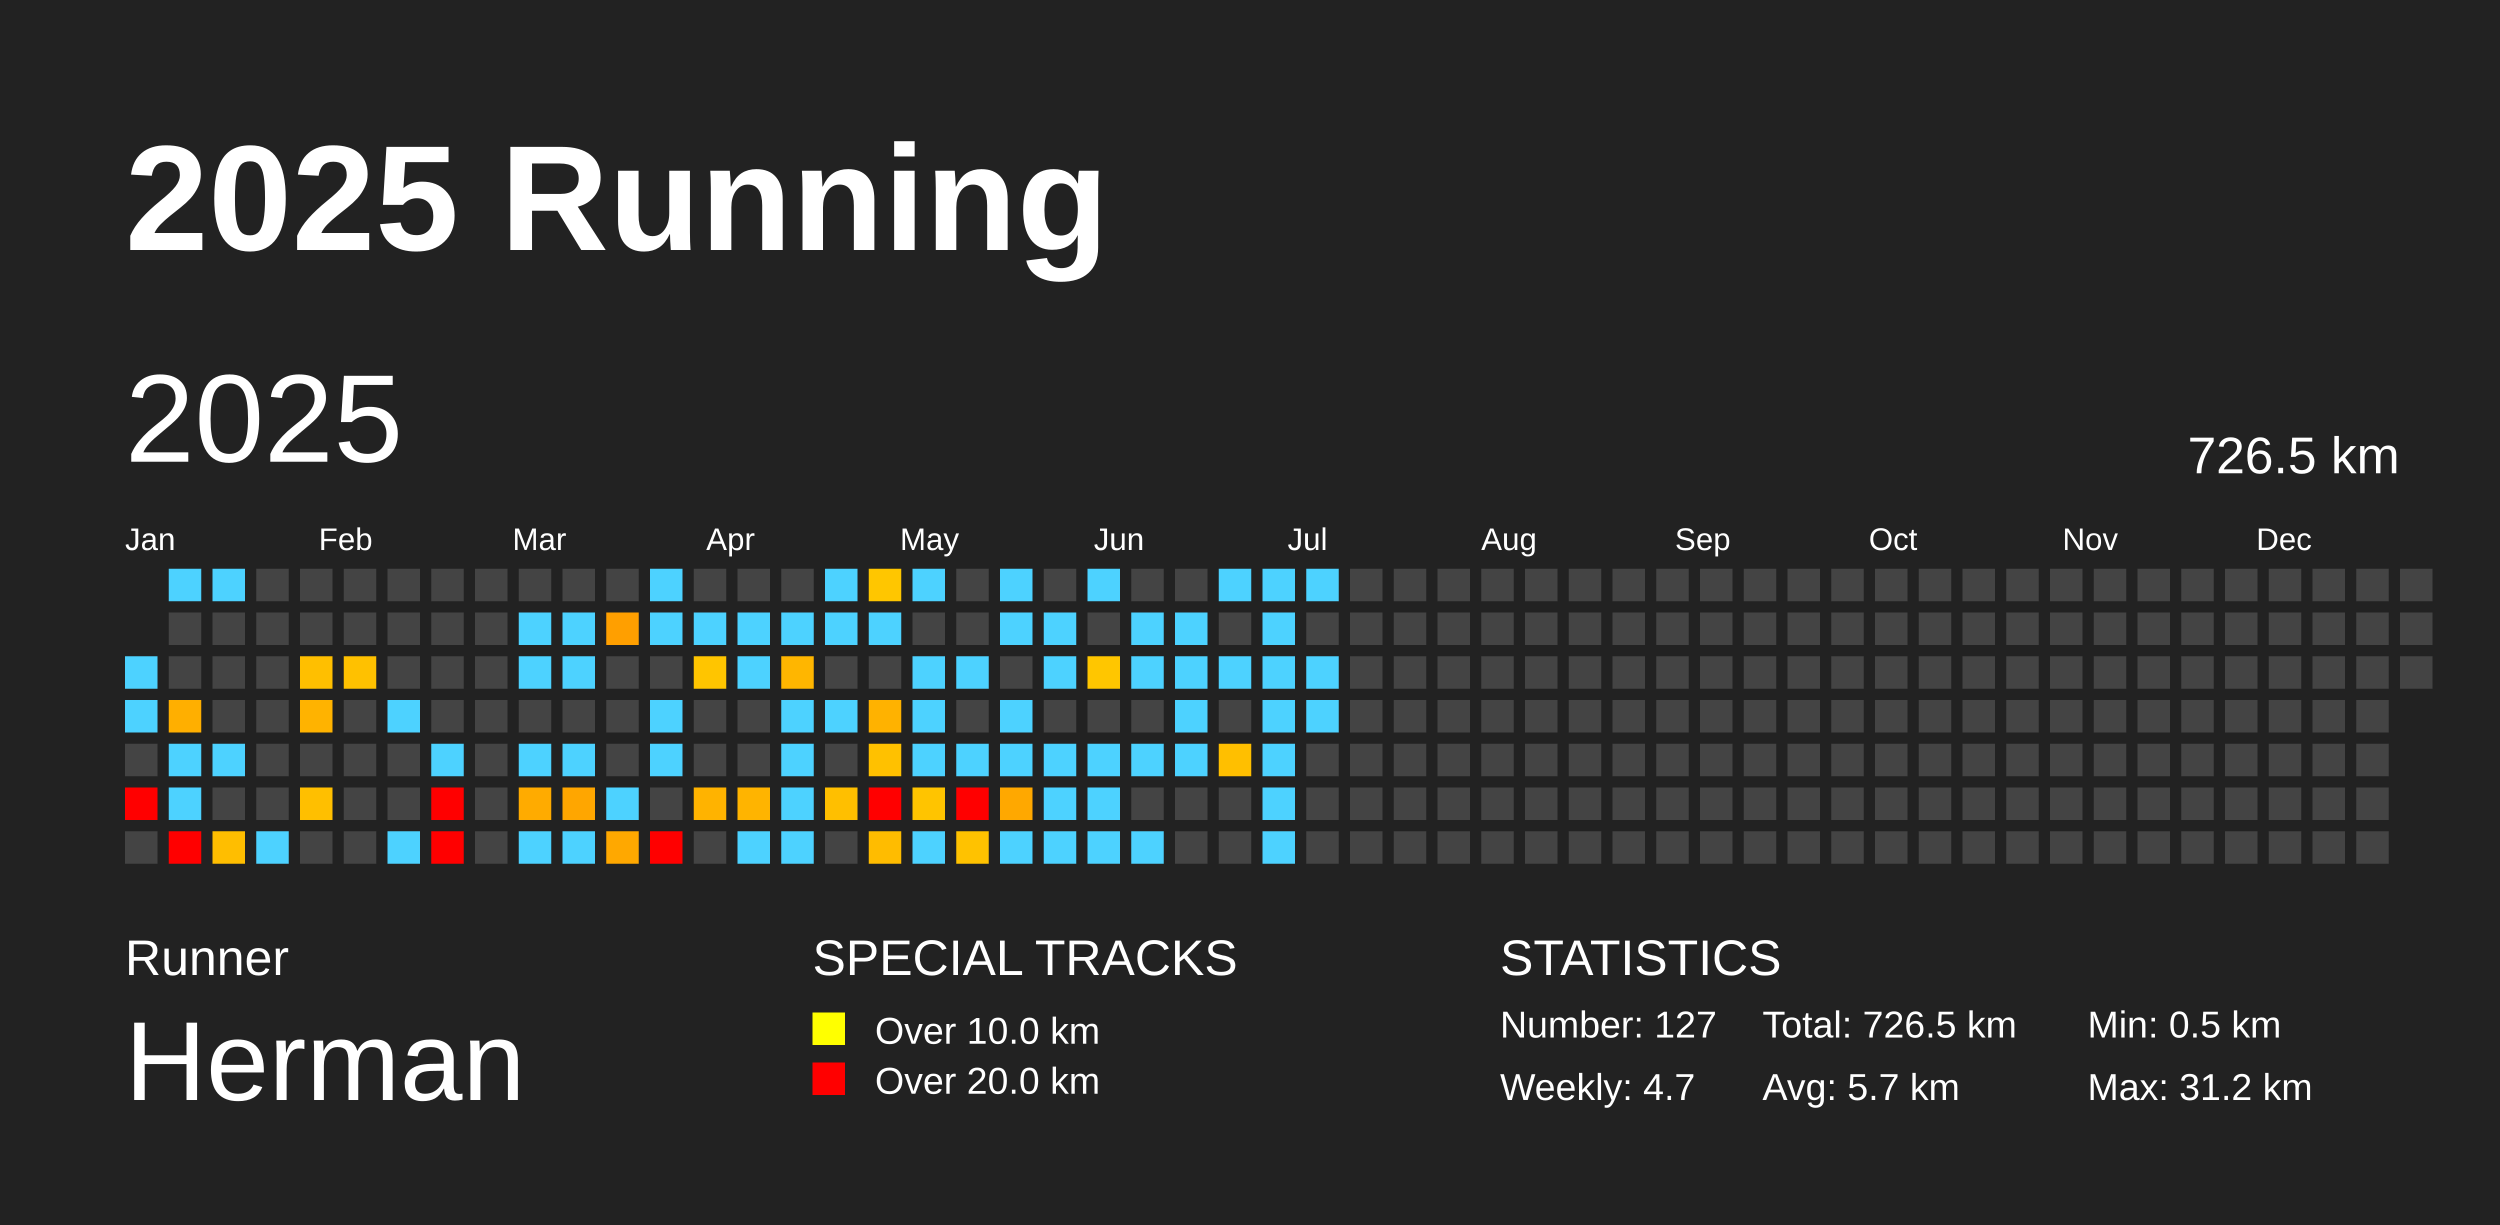
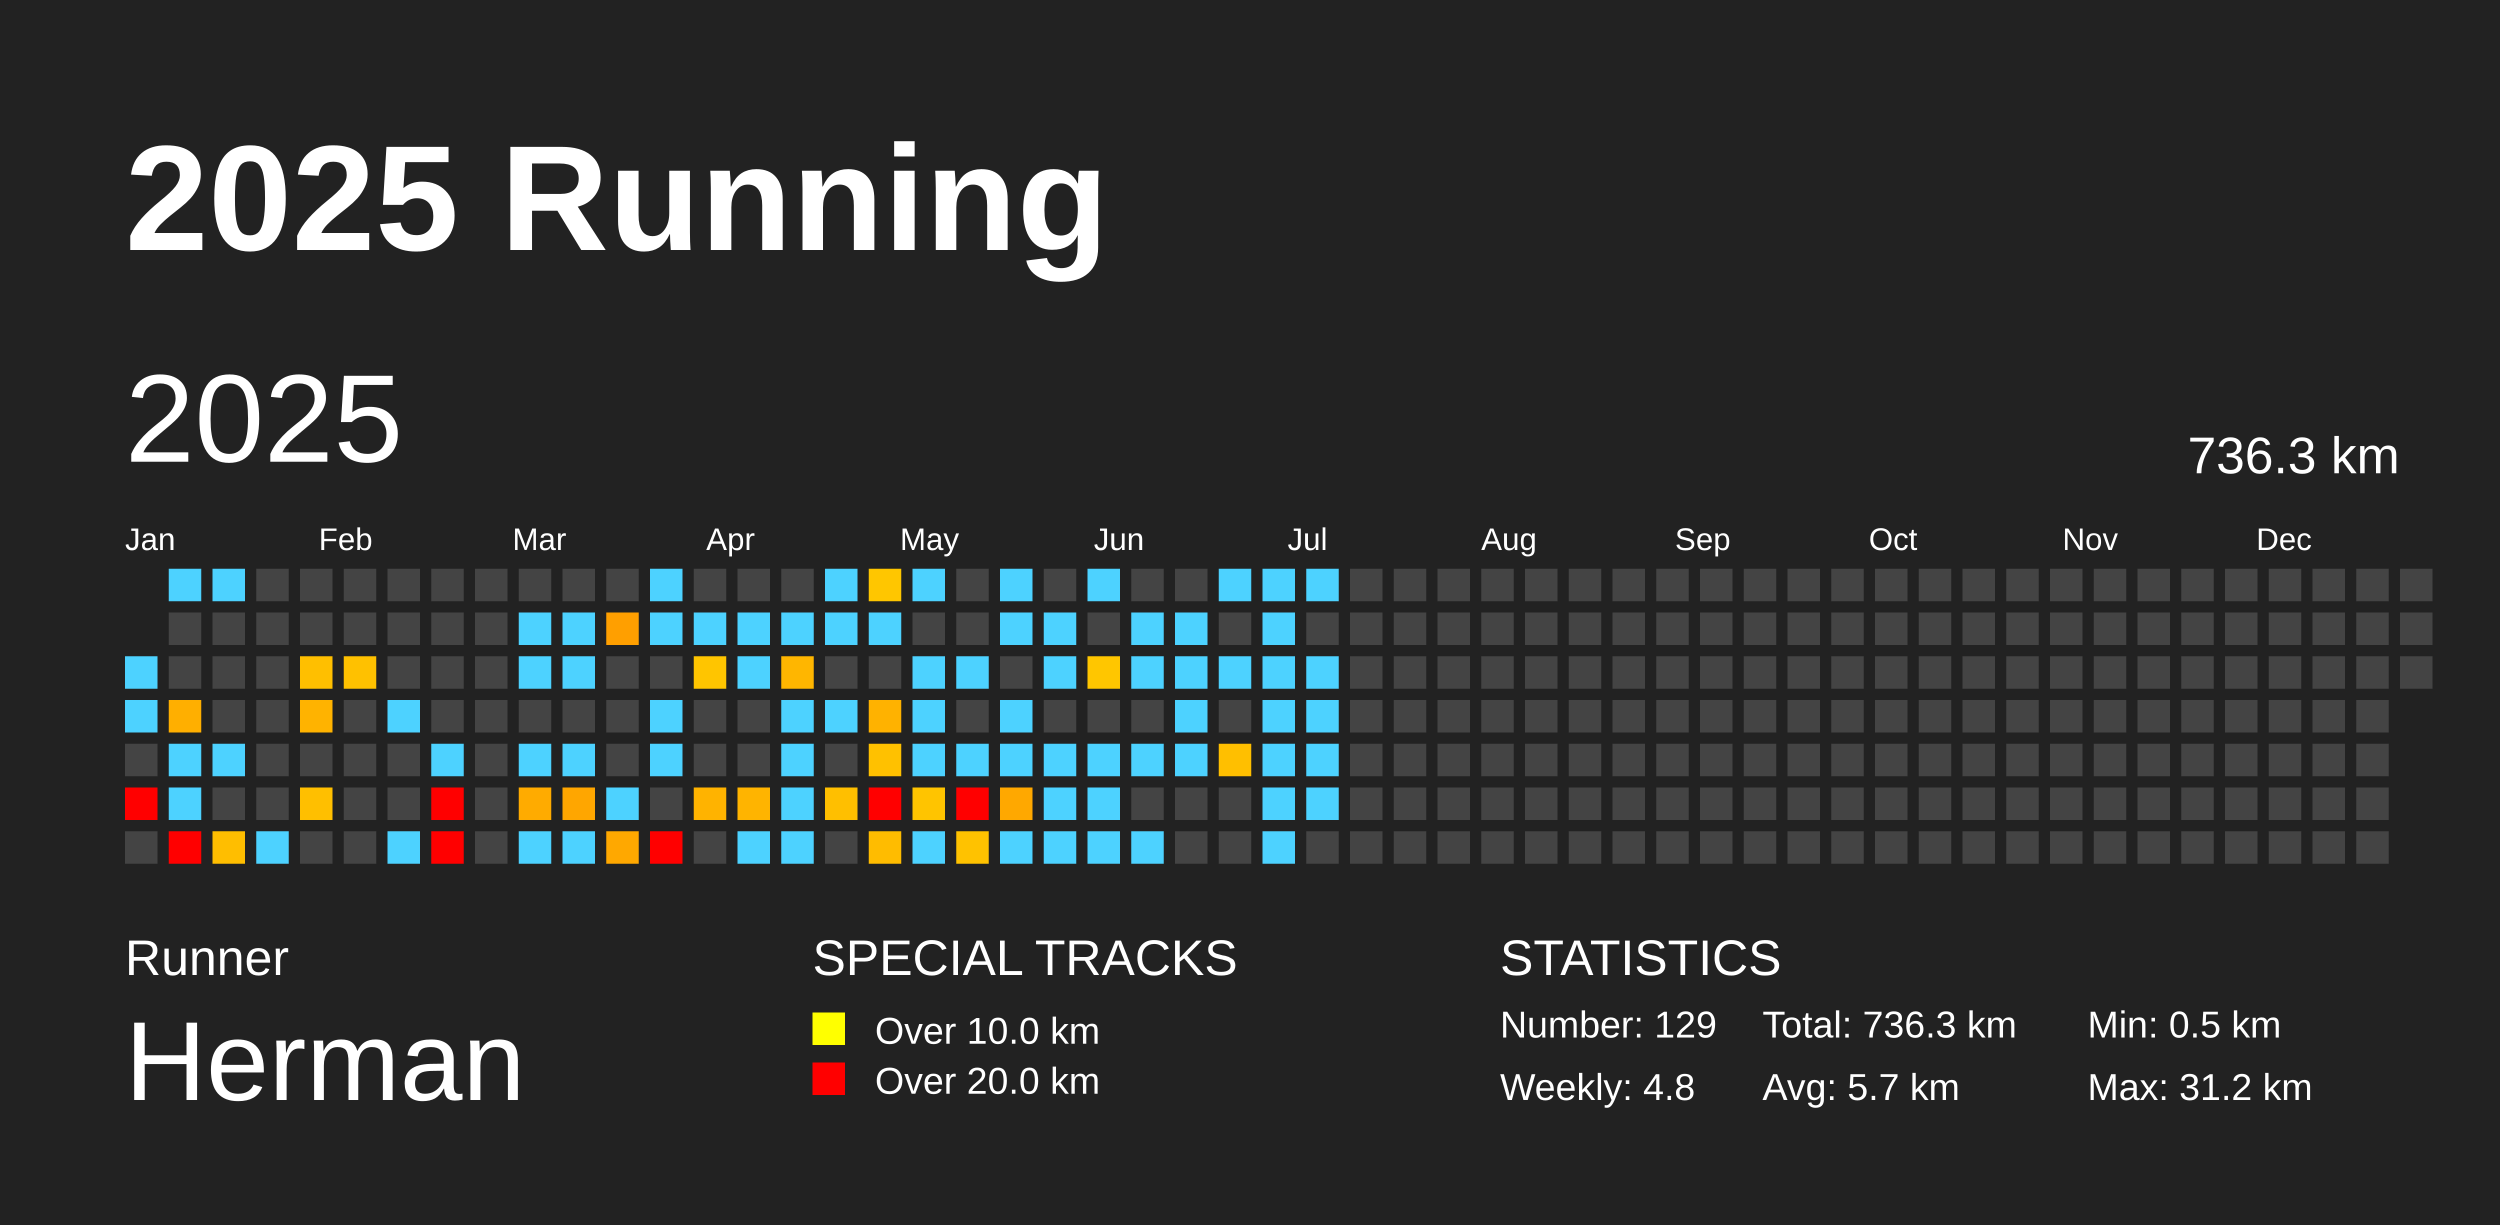
<svg xmlns="http://www.w3.org/2000/svg" baseProfile="full" height="98mm" version="1.1" viewBox="0,0,200,98" width="200mm">
  <defs />
  <rect fill="#222222" height="98" width="200" x="0" y="0" />
  <text fill="#FFFFFF" style="font-size:12px; font-family:Arial; font-weight:bold;" x="10" y="20">2025 Running</text>
  <text fill="#FFFFFF" style="font-size:4px; font-family:Arial" x="10" y="78">Runner</text>
  <text fill="#FFFFFF" style="font-size:9px; font-family:Arial" x="10" y="88">Herman</text>
  <text fill="#FFFFFF" style="font-size:4px; font-family:Arial" x="65" y="78">SPECIAL TRACKS</text>
  <rect fill="yellow" height="2.6" width="2.6" x="65" y="81" />
  <text fill="#FFFFFF" style="font-size:3px; font-family:Arial" x="70" y="83.5">Over 10.0 km</text>
  <rect fill="red" height="2.6" width="2.6" x="65" y="85" />
  <text fill="#FFFFFF" style="font-size:3px; font-family:Arial" x="70" y="87.5">Over 20.0 km</text>
  <text fill="#FFFFFF" style="font-size:4px; font-family:Arial" x="120" y="78">STATISTICS</text>
-   <text fill="#FFFFFF" style="font-size:3px; font-family:Arial" x="120" y="83">Number: 127</text>
-   <text fill="#FFFFFF" style="font-size:3px; font-family:Arial" x="120" y="88">Weekly: 4.7</text>
-   <text fill="#FFFFFF" style="font-size:3px; font-family:Arial" x="141" y="83">Total: 726.5 km</text>
+   <text fill="#FFFFFF" style="font-size:3px; font-family:Arial" x="120" y="83">Number: 129</text>
+   <text fill="#FFFFFF" style="font-size:3px; font-family:Arial" x="120" y="88">Weekly: 4.8</text>
+   <text fill="#FFFFFF" style="font-size:3px; font-family:Arial" x="141" y="83">Total: 736.3 km</text>
  <text fill="#FFFFFF" style="font-size:3px; font-family:Arial" x="141" y="88">Avg: 5.7 km</text>
  <text fill="#FFFFFF" style="font-size:3px; font-family:Arial" x="167" y="83">Min: 0.5 km</text>
  <text fill="#FFFFFF" style="font-size:3px; font-family:Arial" x="167" y="88">Max: 31.2 km</text>
  <text dominant-baseline="hanging" fill="#FFFFFF" style="font-size:10.0px; font-family:Arial;" x="10" y="30">2025</text>
-   <text dominant-baseline="hanging" fill="#FFFFFF" style="font-size:4.125px; font-family:Arial;" x="175" y="35">726.5 km</text>
+   <text dominant-baseline="hanging" fill="#FFFFFF" style="font-size:4.125px; font-family:Arial;" x="175" y="35">736.3 km</text>
  <text fill="#FFFFFF" style="font-size:2.5px; font-family:Arial" x="10.0" y="44">Jan</text>
  <text fill="#FFFFFF" style="font-size:2.5px; font-family:Arial" x="25.5" y="44">Feb</text>
  <text fill="#FFFFFF" style="font-size:2.5px; font-family:Arial" x="41.0" y="44">Mar</text>
  <text fill="#FFFFFF" style="font-size:2.5px; font-family:Arial" x="56.5" y="44">Apr</text>
  <text fill="#FFFFFF" style="font-size:2.5px; font-family:Arial" x="72.0" y="44">May</text>
  <text fill="#FFFFFF" style="font-size:2.5px; font-family:Arial" x="87.5" y="44">Jun</text>
  <text fill="#FFFFFF" style="font-size:2.5px; font-family:Arial" x="103.0" y="44">Jul</text>
  <text fill="#FFFFFF" style="font-size:2.5px; font-family:Arial" x="118.5" y="44">Aug</text>
  <text fill="#FFFFFF" style="font-size:2.5px; font-family:Arial" x="134.0" y="44">Sep</text>
  <text fill="#FFFFFF" style="font-size:2.5px; font-family:Arial" x="149.5" y="44">Oct</text>
  <text fill="#FFFFFF" style="font-size:2.5px; font-family:Arial" x="165.0" y="44">Nov</text>
  <text fill="#FFFFFF" style="font-size:2.5px; font-family:Arial" x="180.5" y="44">Dec</text>
  <rect fill="#4dd2ff" height="2.6" width="2.6" x="10.0" y="52.5" />
  <rect fill="#4dd2ff" height="2.6" width="2.6" x="10.0" y="56.0" />
  <rect fill="#444444" height="2.6" width="2.6" x="10.0" y="59.5" />
  <rect fill="red" height="2.6" width="2.6" x="10.0" y="63.0" />
  <rect fill="#444444" height="2.6" width="2.6" x="10.0" y="66.5" />
  <rect fill="#4dd2ff" height="2.6" width="2.6" x="13.5" y="45.5" />
  <rect fill="#444444" height="2.6" width="2.6" x="13.5" y="49.0" />
  <rect fill="#444444" height="2.6" width="2.6" x="13.5" y="52.5" />
  <rect fill="#ffaf00" height="2.6" width="2.6" x="13.5" y="56.0" />
  <rect fill="#4dd2ff" height="2.6" width="2.6" x="13.5" y="59.5" />
  <rect fill="#4dd2ff" height="2.6" width="2.6" x="13.5" y="63.0" />
  <rect fill="red" height="2.6" width="2.6" x="13.5" y="66.5" />
  <rect fill="#4dd2ff" height="2.6" width="2.6" x="17.0" y="45.5" />
  <rect fill="#444444" height="2.6" width="2.6" x="17.0" y="49.0" />
  <rect fill="#444444" height="2.6" width="2.6" x="17.0" y="52.5" />
  <rect fill="#444444" height="2.6" width="2.6" x="17.0" y="56.0" />
  <rect fill="#4dd2ff" height="2.6" width="2.6" x="17.0" y="59.5" />
  <rect fill="#444444" height="2.6" width="2.6" x="17.0" y="63.0" />
  <rect fill="#ffbe00" height="2.6" width="2.6" x="17.0" y="66.5" />
  <rect fill="#444444" height="2.6" width="2.6" x="20.5" y="45.5" />
  <rect fill="#444444" height="2.6" width="2.6" x="20.5" y="49.0" />
  <rect fill="#444444" height="2.6" width="2.6" x="20.5" y="52.5" />
  <rect fill="#444444" height="2.6" width="2.6" x="20.5" y="56.0" />
  <rect fill="#444444" height="2.6" width="2.6" x="20.5" y="59.5" />
  <rect fill="#444444" height="2.6" width="2.6" x="20.5" y="63.0" />
  <rect fill="#4dd2ff" height="2.6" width="2.6" x="20.5" y="66.5" />
  <rect fill="#444444" height="2.6" width="2.6" x="24.0" y="45.5" />
  <rect fill="#444444" height="2.6" width="2.6" x="24.0" y="49.0" />
  <rect fill="#ffbf00" height="2.6" width="2.6" x="24.0" y="52.5" />
  <rect fill="#ffb300" height="2.6" width="2.6" x="24.0" y="56.0" />
  <rect fill="#444444" height="2.6" width="2.6" x="24.0" y="59.5" />
  <rect fill="#ffbf00" height="2.6" width="2.6" x="24.0" y="63.0" />
  <rect fill="#444444" height="2.6" width="2.6" x="24.0" y="66.5" />
  <rect fill="#444444" height="2.6" width="2.6" x="27.5" y="45.5" />
  <rect fill="#444444" height="2.6" width="2.6" x="27.5" y="49.0" />
  <rect fill="#ffc100" height="2.6" width="2.6" x="27.5" y="52.5" />
  <rect fill="#444444" height="2.6" width="2.6" x="27.5" y="56.0" />
  <rect fill="#444444" height="2.6" width="2.6" x="27.5" y="59.5" />
  <rect fill="#444444" height="2.6" width="2.6" x="27.5" y="63.0" />
  <rect fill="#444444" height="2.6" width="2.6" x="27.5" y="66.5" />
  <rect fill="#444444" height="2.6" width="2.6" x="31.0" y="45.5" />
  <rect fill="#444444" height="2.6" width="2.6" x="31.0" y="49.0" />
  <rect fill="#444444" height="2.6" width="2.6" x="31.0" y="52.5" />
  <rect fill="#4dd2ff" height="2.6" width="2.6" x="31.0" y="56.0" />
  <rect fill="#444444" height="2.6" width="2.6" x="31.0" y="59.5" />
  <rect fill="#444444" height="2.6" width="2.6" x="31.0" y="63.0" />
  <rect fill="#4dd2ff" height="2.6" width="2.6" x="31.0" y="66.5" />
  <rect fill="#444444" height="2.6" width="2.6" x="34.5" y="45.5" />
  <rect fill="#444444" height="2.6" width="2.6" x="34.5" y="49.0" />
  <rect fill="#444444" height="2.6" width="2.6" x="34.5" y="52.5" />
  <rect fill="#444444" height="2.6" width="2.6" x="34.5" y="56.0" />
  <rect fill="#4dd2ff" height="2.6" width="2.6" x="34.5" y="59.5" />
  <rect fill="red" height="2.6" width="2.6" x="34.5" y="63.0" />
  <rect fill="red" height="2.6" width="2.6" x="34.5" y="66.5" />
  <rect fill="#444444" height="2.6" width="2.6" x="38.0" y="45.5" />
  <rect fill="#444444" height="2.6" width="2.6" x="38.0" y="49.0" />
  <rect fill="#444444" height="2.6" width="2.6" x="38.0" y="52.5" />
  <rect fill="#444444" height="2.6" width="2.6" x="38.0" y="56.0" />
  <rect fill="#444444" height="2.6" width="2.6" x="38.0" y="59.5" />
  <rect fill="#444444" height="2.6" width="2.6" x="38.0" y="63.0" />
  <rect fill="#444444" height="2.6" width="2.6" x="38.0" y="66.5" />
  <rect fill="#444444" height="2.6" width="2.6" x="41.5" y="45.5" />
  <rect fill="#4dd2ff" height="2.6" width="2.6" x="41.5" y="49.0" />
  <rect fill="#4dd2ff" height="2.6" width="2.6" x="41.5" y="52.5" />
  <rect fill="#444444" height="2.6" width="2.6" x="41.5" y="56.0" />
  <rect fill="#4dd2ff" height="2.6" width="2.6" x="41.5" y="59.5" />
  <rect fill="#ffab00" height="2.6" width="2.6" x="41.5" y="63.0" />
  <rect fill="#4dd2ff" height="2.6" width="2.6" x="41.5" y="66.5" />
  <rect fill="#444444" height="2.6" width="2.6" x="45.0" y="45.5" />
  <rect fill="#4dd2ff" height="2.6" width="2.6" x="45.0" y="49.0" />
  <rect fill="#4dd2ff" height="2.6" width="2.6" x="45.0" y="52.5" />
  <rect fill="#444444" height="2.6" width="2.6" x="45.0" y="56.0" />
  <rect fill="#4dd2ff" height="2.6" width="2.6" x="45.0" y="59.5" />
  <rect fill="#ffa600" height="2.6" width="2.6" x="45.0" y="63.0" />
  <rect fill="#4dd2ff" height="2.6" width="2.6" x="45.0" y="66.5" />
  <rect fill="#444444" height="2.6" width="2.6" x="48.5" y="45.5" />
  <rect fill="#ff9f00" height="2.6" width="2.6" x="48.5" y="49.0" />
  <rect fill="#444444" height="2.6" width="2.6" x="48.5" y="52.5" />
  <rect fill="#444444" height="2.6" width="2.6" x="48.5" y="56.0" />
  <rect fill="#444444" height="2.6" width="2.6" x="48.5" y="59.5" />
  <rect fill="#4dd2ff" height="2.6" width="2.6" x="48.5" y="63.0" />
  <rect fill="#ffa800" height="2.6" width="2.6" x="48.5" y="66.5" />
  <rect fill="#4dd2ff" height="2.6" width="2.6" x="52.0" y="45.5" />
  <rect fill="#4dd2ff" height="2.6" width="2.6" x="52.0" y="49.0" />
  <rect fill="#444444" height="2.6" width="2.6" x="52.0" y="52.5" />
  <rect fill="#4dd2ff" height="2.6" width="2.6" x="52.0" y="56.0" />
  <rect fill="#4dd2ff" height="2.6" width="2.6" x="52.0" y="59.5" />
  <rect fill="#444444" height="2.6" width="2.6" x="52.0" y="63.0" />
  <rect fill="red" height="2.6" width="2.6" x="52.0" y="66.5" />
  <rect fill="#444444" height="2.6" width="2.6" x="55.5" y="45.5" />
  <rect fill="#4dd2ff" height="2.6" width="2.6" x="55.5" y="49.0" />
  <rect fill="#ffc500" height="2.6" width="2.6" x="55.5" y="52.5" />
  <rect fill="#444444" height="2.6" width="2.6" x="55.5" y="56.0" />
  <rect fill="#444444" height="2.6" width="2.6" x="55.5" y="59.5" />
  <rect fill="#ffb300" height="2.6" width="2.6" x="55.5" y="63.0" />
  <rect fill="#444444" height="2.6" width="2.6" x="55.5" y="66.5" />
  <rect fill="#444444" height="2.6" width="2.6" x="59.0" y="45.5" />
  <rect fill="#4dd2ff" height="2.6" width="2.6" x="59.0" y="49.0" />
  <rect fill="#4dd2ff" height="2.6" width="2.6" x="59.0" y="52.5" />
  <rect fill="#444444" height="2.6" width="2.6" x="59.0" y="56.0" />
  <rect fill="#444444" height="2.6" width="2.6" x="59.0" y="59.5" />
  <rect fill="#ffb400" height="2.6" width="2.6" x="59.0" y="63.0" />
  <rect fill="#4dd2ff" height="2.6" width="2.6" x="59.0" y="66.5" />
  <rect fill="#444444" height="2.6" width="2.6" x="62.5" y="45.5" />
  <rect fill="#4dd2ff" height="2.6" width="2.6" x="62.5" y="49.0" />
  <rect fill="#ffb600" height="2.6" width="2.6" x="62.5" y="52.5" />
  <rect fill="#4dd2ff" height="2.6" width="2.6" x="62.5" y="56.0" />
  <rect fill="#4dd2ff" height="2.6" width="2.6" x="62.5" y="59.5" />
  <rect fill="#4dd2ff" height="2.6" width="2.6" x="62.5" y="63.0" />
  <rect fill="#4dd2ff" height="2.6" width="2.6" x="62.5" y="66.5" />
  <rect fill="#4dd2ff" height="2.6" width="2.6" x="66.0" y="45.5" />
  <rect fill="#4dd2ff" height="2.6" width="2.6" x="66.0" y="49.0" />
  <rect fill="#444444" height="2.6" width="2.6" x="66.0" y="52.5" />
  <rect fill="#4dd2ff" height="2.6" width="2.6" x="66.0" y="56.0" />
  <rect fill="#444444" height="2.6" width="2.6" x="66.0" y="59.5" />
  <rect fill="#ffbf00" height="2.6" width="2.6" x="66.0" y="63.0" />
  <rect fill="#444444" height="2.6" width="2.6" x="66.0" y="66.5" />
  <rect fill="#ffc600" height="2.6" width="2.6" x="69.5" y="45.5" />
  <rect fill="#4dd2ff" height="2.6" width="2.6" x="69.5" y="49.0" />
  <rect fill="#444444" height="2.6" width="2.6" x="69.5" y="52.5" />
  <rect fill="#ffb200" height="2.6" width="2.6" x="69.5" y="56.0" />
  <rect fill="#ffc100" height="2.6" width="2.6" x="69.5" y="59.5" />
  <rect fill="red" height="2.6" width="2.6" x="69.5" y="63.0" />
  <rect fill="#ffbc00" height="2.6" width="2.6" x="69.5" y="66.5" />
  <rect fill="#4dd2ff" height="2.6" width="2.6" x="73.0" y="45.5" />
  <rect fill="#444444" height="2.6" width="2.6" x="73.0" y="49.0" />
  <rect fill="#4dd2ff" height="2.6" width="2.6" x="73.0" y="52.5" />
  <rect fill="#4dd2ff" height="2.6" width="2.6" x="73.0" y="56.0" />
  <rect fill="#4dd2ff" height="2.6" width="2.6" x="73.0" y="59.5" />
  <rect fill="#ffc400" height="2.6" width="2.6" x="73.0" y="63.0" />
  <rect fill="#4dd2ff" height="2.6" width="2.6" x="73.0" y="66.5" />
  <rect fill="#444444" height="2.6" width="2.6" x="76.5" y="45.5" />
  <rect fill="#444444" height="2.6" width="2.6" x="76.5" y="49.0" />
  <rect fill="#4dd2ff" height="2.6" width="2.6" x="76.5" y="52.5" />
  <rect fill="#444444" height="2.6" width="2.6" x="76.5" y="56.0" />
  <rect fill="#4dd2ff" height="2.6" width="2.6" x="76.5" y="59.5" />
  <rect fill="red" height="2.6" width="2.6" x="76.5" y="63.0" />
  <rect fill="#ffc200" height="2.6" width="2.6" x="76.5" y="66.5" />
  <rect fill="#4dd2ff" height="2.6" width="2.6" x="80.0" y="45.5" />
  <rect fill="#4dd2ff" height="2.6" width="2.6" x="80.0" y="49.0" />
  <rect fill="#444444" height="2.6" width="2.6" x="80.0" y="52.5" />
  <rect fill="#4dd2ff" height="2.6" width="2.6" x="80.0" y="56.0" />
  <rect fill="#4dd2ff" height="2.6" width="2.6" x="80.0" y="59.5" />
  <rect fill="#ffa800" height="2.6" width="2.6" x="80.0" y="63.0" />
  <rect fill="#4dd2ff" height="2.6" width="2.6" x="80.0" y="66.5" />
  <rect fill="#444444" height="2.6" width="2.6" x="83.5" y="45.5" />
  <rect fill="#4dd2ff" height="2.6" width="2.6" x="83.5" y="49.0" />
  <rect fill="#4dd2ff" height="2.6" width="2.6" x="83.5" y="52.5" />
  <rect fill="#444444" height="2.6" width="2.6" x="83.5" y="56.0" />
  <rect fill="#4dd2ff" height="2.6" width="2.6" x="83.5" y="59.5" />
  <rect fill="#4dd2ff" height="2.6" width="2.6" x="83.5" y="63.0" />
  <rect fill="#4dd2ff" height="2.6" width="2.6" x="83.5" y="66.5" />
  <rect fill="#4dd2ff" height="2.6" width="2.6" x="87.0" y="45.5" />
  <rect fill="#444444" height="2.6" width="2.6" x="87.0" y="49.0" />
  <rect fill="#ffc600" height="2.6" width="2.6" x="87.0" y="52.5" />
  <rect fill="#444444" height="2.6" width="2.6" x="87.0" y="56.0" />
  <rect fill="#4dd2ff" height="2.6" width="2.6" x="87.0" y="59.5" />
  <rect fill="#4dd2ff" height="2.6" width="2.6" x="87.0" y="63.0" />
  <rect fill="#4dd2ff" height="2.6" width="2.6" x="87.0" y="66.5" />
  <rect fill="#444444" height="2.6" width="2.6" x="90.5" y="45.5" />
  <rect fill="#4dd2ff" height="2.6" width="2.6" x="90.5" y="49.0" />
  <rect fill="#4dd2ff" height="2.6" width="2.6" x="90.5" y="52.5" />
  <rect fill="#444444" height="2.6" width="2.6" x="90.5" y="56.0" />
  <rect fill="#4dd2ff" height="2.6" width="2.6" x="90.5" y="59.5" />
  <rect fill="#444444" height="2.6" width="2.6" x="90.5" y="63.0" />
  <rect fill="#4dd2ff" height="2.6" width="2.6" x="90.5" y="66.5" />
  <rect fill="#444444" height="2.6" width="2.6" x="94.0" y="45.5" />
  <rect fill="#4dd2ff" height="2.6" width="2.6" x="94.0" y="49.0" />
  <rect fill="#4dd2ff" height="2.6" width="2.6" x="94.0" y="52.5" />
  <rect fill="#4dd2ff" height="2.6" width="2.6" x="94.0" y="56.0" />
  <rect fill="#4dd2ff" height="2.6" width="2.6" x="94.0" y="59.5" />
  <rect fill="#444444" height="2.6" width="2.6" x="94.0" y="63.0" />
  <rect fill="#444444" height="2.6" width="2.6" x="94.0" y="66.5" />
  <rect fill="#4dd2ff" height="2.6" width="2.6" x="97.5" y="45.5" />
  <rect fill="#444444" height="2.6" width="2.6" x="97.5" y="49.0" />
  <rect fill="#4dd2ff" height="2.6" width="2.6" x="97.5" y="52.5" />
  <rect fill="#444444" height="2.6" width="2.6" x="97.5" y="56.0" />
  <rect fill="#ffbf00" height="2.6" width="2.6" x="97.5" y="59.5" />
  <rect fill="#444444" height="2.6" width="2.6" x="97.5" y="63.0" />
  <rect fill="#444444" height="2.6" width="2.6" x="97.5" y="66.5" />
  <rect fill="#4dd2ff" height="2.6" width="2.6" x="101.0" y="45.5" />
  <rect fill="#4dd2ff" height="2.6" width="2.6" x="101.0" y="49.0" />
  <rect fill="#4dd2ff" height="2.6" width="2.6" x="101.0" y="52.5" />
  <rect fill="#4dd2ff" height="2.6" width="2.6" x="101.0" y="56.0" />
  <rect fill="#4dd2ff" height="2.6" width="2.6" x="101.0" y="59.5" />
  <rect fill="#4dd2ff" height="2.6" width="2.6" x="101.0" y="63.0" />
  <rect fill="#4dd2ff" height="2.6" width="2.6" x="101.0" y="66.5" />
  <rect fill="#4dd2ff" height="2.6" width="2.6" x="104.5" y="45.5" />
  <rect fill="#444444" height="2.6" width="2.6" x="104.5" y="49.0" />
  <rect fill="#4dd2ff" height="2.6" width="2.6" x="104.5" y="52.5" />
  <rect fill="#4dd2ff" height="2.6" width="2.6" x="104.5" y="56.0" />
-   <rect fill="#444444" height="2.6" width="2.6" x="104.5" y="59.5" />
-   <rect fill="#444444" height="2.6" width="2.6" x="104.5" y="63.0" />
+   <rect fill="#4dd2ff" height="2.6" width="2.6" x="104.5" y="59.5" />
+   <rect fill="#4dd2ff" height="2.6" width="2.6" x="104.5" y="63.0" />
  <rect fill="#444444" height="2.6" width="2.6" x="104.5" y="66.5" />
  <rect fill="#444444" height="2.6" width="2.6" x="108.0" y="45.5" />
  <rect fill="#444444" height="2.6" width="2.6" x="108.0" y="49.0" />
  <rect fill="#444444" height="2.6" width="2.6" x="108.0" y="52.5" />
  <rect fill="#444444" height="2.6" width="2.6" x="108.0" y="56.0" />
  <rect fill="#444444" height="2.6" width="2.6" x="108.0" y="59.5" />
  <rect fill="#444444" height="2.6" width="2.6" x="108.0" y="63.0" />
  <rect fill="#444444" height="2.6" width="2.6" x="108.0" y="66.5" />
  <rect fill="#444444" height="2.6" width="2.6" x="111.5" y="45.5" />
  <rect fill="#444444" height="2.6" width="2.6" x="111.5" y="49.0" />
  <rect fill="#444444" height="2.6" width="2.6" x="111.5" y="52.5" />
  <rect fill="#444444" height="2.6" width="2.6" x="111.5" y="56.0" />
  <rect fill="#444444" height="2.6" width="2.6" x="111.5" y="59.5" />
  <rect fill="#444444" height="2.6" width="2.6" x="111.5" y="63.0" />
  <rect fill="#444444" height="2.6" width="2.6" x="111.5" y="66.5" />
  <rect fill="#444444" height="2.6" width="2.6" x="115.0" y="45.5" />
  <rect fill="#444444" height="2.6" width="2.6" x="115.0" y="49.0" />
  <rect fill="#444444" height="2.6" width="2.6" x="115.0" y="52.5" />
  <rect fill="#444444" height="2.6" width="2.6" x="115.0" y="56.0" />
  <rect fill="#444444" height="2.6" width="2.6" x="115.0" y="59.5" />
  <rect fill="#444444" height="2.6" width="2.6" x="115.0" y="63.0" />
  <rect fill="#444444" height="2.6" width="2.6" x="115.0" y="66.5" />
  <rect fill="#444444" height="2.6" width="2.6" x="118.5" y="45.5" />
  <rect fill="#444444" height="2.6" width="2.6" x="118.5" y="49.0" />
  <rect fill="#444444" height="2.6" width="2.6" x="118.5" y="52.5" />
  <rect fill="#444444" height="2.6" width="2.6" x="118.5" y="56.0" />
  <rect fill="#444444" height="2.6" width="2.6" x="118.5" y="59.5" />
  <rect fill="#444444" height="2.6" width="2.6" x="118.5" y="63.0" />
  <rect fill="#444444" height="2.6" width="2.6" x="118.5" y="66.5" />
  <rect fill="#444444" height="2.6" width="2.6" x="122.0" y="45.5" />
  <rect fill="#444444" height="2.6" width="2.6" x="122.0" y="49.0" />
  <rect fill="#444444" height="2.6" width="2.6" x="122.0" y="52.5" />
  <rect fill="#444444" height="2.6" width="2.6" x="122.0" y="56.0" />
  <rect fill="#444444" height="2.6" width="2.6" x="122.0" y="59.5" />
  <rect fill="#444444" height="2.6" width="2.6" x="122.0" y="63.0" />
  <rect fill="#444444" height="2.6" width="2.6" x="122.0" y="66.5" />
  <rect fill="#444444" height="2.6" width="2.6" x="125.5" y="45.5" />
  <rect fill="#444444" height="2.6" width="2.6" x="125.5" y="49.0" />
  <rect fill="#444444" height="2.6" width="2.6" x="125.5" y="52.5" />
  <rect fill="#444444" height="2.6" width="2.6" x="125.5" y="56.0" />
  <rect fill="#444444" height="2.6" width="2.6" x="125.5" y="59.5" />
  <rect fill="#444444" height="2.6" width="2.6" x="125.5" y="63.0" />
  <rect fill="#444444" height="2.6" width="2.6" x="125.5" y="66.5" />
  <rect fill="#444444" height="2.6" width="2.6" x="129.0" y="45.5" />
  <rect fill="#444444" height="2.6" width="2.6" x="129.0" y="49.0" />
  <rect fill="#444444" height="2.6" width="2.6" x="129.0" y="52.5" />
  <rect fill="#444444" height="2.6" width="2.6" x="129.0" y="56.0" />
  <rect fill="#444444" height="2.6" width="2.6" x="129.0" y="59.5" />
  <rect fill="#444444" height="2.6" width="2.6" x="129.0" y="63.0" />
  <rect fill="#444444" height="2.6" width="2.6" x="129.0" y="66.5" />
  <rect fill="#444444" height="2.6" width="2.6" x="132.5" y="45.5" />
  <rect fill="#444444" height="2.6" width="2.6" x="132.5" y="49.0" />
  <rect fill="#444444" height="2.6" width="2.6" x="132.5" y="52.5" />
  <rect fill="#444444" height="2.6" width="2.6" x="132.5" y="56.0" />
  <rect fill="#444444" height="2.6" width="2.6" x="132.5" y="59.5" />
  <rect fill="#444444" height="2.6" width="2.6" x="132.5" y="63.0" />
  <rect fill="#444444" height="2.6" width="2.6" x="132.5" y="66.5" />
  <rect fill="#444444" height="2.6" width="2.6" x="136.0" y="45.5" />
  <rect fill="#444444" height="2.6" width="2.6" x="136.0" y="49.0" />
  <rect fill="#444444" height="2.6" width="2.6" x="136.0" y="52.5" />
  <rect fill="#444444" height="2.6" width="2.6" x="136.0" y="56.0" />
  <rect fill="#444444" height="2.6" width="2.6" x="136.0" y="59.5" />
  <rect fill="#444444" height="2.6" width="2.6" x="136.0" y="63.0" />
  <rect fill="#444444" height="2.6" width="2.6" x="136.0" y="66.5" />
  <rect fill="#444444" height="2.6" width="2.6" x="139.5" y="45.5" />
  <rect fill="#444444" height="2.6" width="2.6" x="139.5" y="49.0" />
  <rect fill="#444444" height="2.6" width="2.6" x="139.5" y="52.5" />
  <rect fill="#444444" height="2.6" width="2.6" x="139.5" y="56.0" />
  <rect fill="#444444" height="2.6" width="2.6" x="139.5" y="59.5" />
  <rect fill="#444444" height="2.6" width="2.6" x="139.5" y="63.0" />
  <rect fill="#444444" height="2.6" width="2.6" x="139.5" y="66.5" />
  <rect fill="#444444" height="2.6" width="2.6" x="143.0" y="45.5" />
  <rect fill="#444444" height="2.6" width="2.6" x="143.0" y="49.0" />
  <rect fill="#444444" height="2.6" width="2.6" x="143.0" y="52.5" />
  <rect fill="#444444" height="2.6" width="2.6" x="143.0" y="56.0" />
  <rect fill="#444444" height="2.6" width="2.6" x="143.0" y="59.5" />
  <rect fill="#444444" height="2.6" width="2.6" x="143.0" y="63.0" />
  <rect fill="#444444" height="2.6" width="2.6" x="143.0" y="66.5" />
  <rect fill="#444444" height="2.6" width="2.6" x="146.5" y="45.5" />
  <rect fill="#444444" height="2.6" width="2.6" x="146.5" y="49.0" />
  <rect fill="#444444" height="2.6" width="2.6" x="146.5" y="52.5" />
  <rect fill="#444444" height="2.6" width="2.6" x="146.5" y="56.0" />
  <rect fill="#444444" height="2.6" width="2.6" x="146.5" y="59.5" />
  <rect fill="#444444" height="2.6" width="2.6" x="146.5" y="63.0" />
  <rect fill="#444444" height="2.6" width="2.6" x="146.5" y="66.5" />
  <rect fill="#444444" height="2.6" width="2.6" x="150.0" y="45.5" />
  <rect fill="#444444" height="2.6" width="2.6" x="150.0" y="49.0" />
  <rect fill="#444444" height="2.6" width="2.6" x="150.0" y="52.5" />
  <rect fill="#444444" height="2.6" width="2.6" x="150.0" y="56.0" />
  <rect fill="#444444" height="2.6" width="2.6" x="150.0" y="59.5" />
  <rect fill="#444444" height="2.6" width="2.6" x="150.0" y="63.0" />
  <rect fill="#444444" height="2.6" width="2.6" x="150.0" y="66.5" />
  <rect fill="#444444" height="2.6" width="2.6" x="153.5" y="45.5" />
  <rect fill="#444444" height="2.6" width="2.6" x="153.5" y="49.0" />
  <rect fill="#444444" height="2.6" width="2.6" x="153.5" y="52.5" />
  <rect fill="#444444" height="2.6" width="2.6" x="153.5" y="56.0" />
  <rect fill="#444444" height="2.6" width="2.6" x="153.5" y="59.5" />
  <rect fill="#444444" height="2.6" width="2.6" x="153.5" y="63.0" />
  <rect fill="#444444" height="2.6" width="2.6" x="153.5" y="66.5" />
  <rect fill="#444444" height="2.6" width="2.6" x="157.0" y="45.5" />
  <rect fill="#444444" height="2.6" width="2.6" x="157.0" y="49.0" />
  <rect fill="#444444" height="2.6" width="2.6" x="157.0" y="52.5" />
  <rect fill="#444444" height="2.6" width="2.6" x="157.0" y="56.0" />
  <rect fill="#444444" height="2.6" width="2.6" x="157.0" y="59.5" />
  <rect fill="#444444" height="2.6" width="2.6" x="157.0" y="63.0" />
  <rect fill="#444444" height="2.6" width="2.6" x="157.0" y="66.5" />
  <rect fill="#444444" height="2.6" width="2.6" x="160.5" y="45.5" />
  <rect fill="#444444" height="2.6" width="2.6" x="160.5" y="49.0" />
  <rect fill="#444444" height="2.6" width="2.6" x="160.5" y="52.5" />
  <rect fill="#444444" height="2.6" width="2.6" x="160.5" y="56.0" />
  <rect fill="#444444" height="2.6" width="2.6" x="160.5" y="59.5" />
  <rect fill="#444444" height="2.6" width="2.6" x="160.5" y="63.0" />
  <rect fill="#444444" height="2.6" width="2.6" x="160.5" y="66.5" />
  <rect fill="#444444" height="2.6" width="2.6" x="164.0" y="45.5" />
  <rect fill="#444444" height="2.6" width="2.6" x="164.0" y="49.0" />
  <rect fill="#444444" height="2.6" width="2.6" x="164.0" y="52.5" />
  <rect fill="#444444" height="2.6" width="2.6" x="164.0" y="56.0" />
  <rect fill="#444444" height="2.6" width="2.6" x="164.0" y="59.5" />
  <rect fill="#444444" height="2.6" width="2.6" x="164.0" y="63.0" />
  <rect fill="#444444" height="2.6" width="2.6" x="164.0" y="66.5" />
  <rect fill="#444444" height="2.6" width="2.6" x="167.5" y="45.5" />
  <rect fill="#444444" height="2.6" width="2.6" x="167.5" y="49.0" />
  <rect fill="#444444" height="2.6" width="2.6" x="167.5" y="52.5" />
  <rect fill="#444444" height="2.6" width="2.6" x="167.5" y="56.0" />
  <rect fill="#444444" height="2.6" width="2.6" x="167.5" y="59.5" />
  <rect fill="#444444" height="2.6" width="2.6" x="167.5" y="63.0" />
  <rect fill="#444444" height="2.6" width="2.6" x="167.5" y="66.5" />
  <rect fill="#444444" height="2.6" width="2.6" x="171.0" y="45.5" />
  <rect fill="#444444" height="2.6" width="2.6" x="171.0" y="49.0" />
  <rect fill="#444444" height="2.6" width="2.6" x="171.0" y="52.5" />
  <rect fill="#444444" height="2.6" width="2.6" x="171.0" y="56.0" />
  <rect fill="#444444" height="2.6" width="2.6" x="171.0" y="59.5" />
  <rect fill="#444444" height="2.6" width="2.6" x="171.0" y="63.0" />
  <rect fill="#444444" height="2.6" width="2.6" x="171.0" y="66.5" />
  <rect fill="#444444" height="2.6" width="2.6" x="174.5" y="45.5" />
  <rect fill="#444444" height="2.6" width="2.6" x="174.5" y="49.0" />
  <rect fill="#444444" height="2.6" width="2.6" x="174.5" y="52.5" />
  <rect fill="#444444" height="2.6" width="2.6" x="174.5" y="56.0" />
  <rect fill="#444444" height="2.6" width="2.6" x="174.5" y="59.5" />
  <rect fill="#444444" height="2.6" width="2.6" x="174.5" y="63.0" />
  <rect fill="#444444" height="2.6" width="2.6" x="174.5" y="66.5" />
  <rect fill="#444444" height="2.6" width="2.6" x="178.0" y="45.5" />
  <rect fill="#444444" height="2.6" width="2.6" x="178.0" y="49.0" />
  <rect fill="#444444" height="2.6" width="2.6" x="178.0" y="52.5" />
  <rect fill="#444444" height="2.6" width="2.6" x="178.0" y="56.0" />
  <rect fill="#444444" height="2.6" width="2.6" x="178.0" y="59.5" />
  <rect fill="#444444" height="2.6" width="2.6" x="178.0" y="63.0" />
  <rect fill="#444444" height="2.6" width="2.6" x="178.0" y="66.5" />
  <rect fill="#444444" height="2.6" width="2.6" x="181.5" y="45.5" />
  <rect fill="#444444" height="2.6" width="2.6" x="181.5" y="49.0" />
  <rect fill="#444444" height="2.6" width="2.6" x="181.5" y="52.5" />
  <rect fill="#444444" height="2.6" width="2.6" x="181.5" y="56.0" />
  <rect fill="#444444" height="2.6" width="2.6" x="181.5" y="59.5" />
  <rect fill="#444444" height="2.6" width="2.6" x="181.5" y="63.0" />
  <rect fill="#444444" height="2.6" width="2.6" x="181.5" y="66.5" />
  <rect fill="#444444" height="2.6" width="2.6" x="185.0" y="45.5" />
  <rect fill="#444444" height="2.6" width="2.6" x="185.0" y="49.0" />
  <rect fill="#444444" height="2.6" width="2.6" x="185.0" y="52.5" />
  <rect fill="#444444" height="2.6" width="2.6" x="185.0" y="56.0" />
  <rect fill="#444444" height="2.6" width="2.6" x="185.0" y="59.5" />
  <rect fill="#444444" height="2.6" width="2.6" x="185.0" y="63.0" />
  <rect fill="#444444" height="2.6" width="2.6" x="185.0" y="66.5" />
  <rect fill="#444444" height="2.6" width="2.6" x="188.5" y="45.5" />
  <rect fill="#444444" height="2.6" width="2.6" x="188.5" y="49.0" />
  <rect fill="#444444" height="2.6" width="2.6" x="188.5" y="52.5" />
  <rect fill="#444444" height="2.6" width="2.6" x="188.5" y="56.0" />
  <rect fill="#444444" height="2.6" width="2.6" x="188.5" y="59.5" />
  <rect fill="#444444" height="2.6" width="2.6" x="188.5" y="63.0" />
  <rect fill="#444444" height="2.6" width="2.6" x="188.5" y="66.5" />
  <rect fill="#444444" height="2.6" width="2.6" x="192.0" y="45.5" />
  <rect fill="#444444" height="2.6" width="2.6" x="192.0" y="49.0" />
  <rect fill="#444444" height="2.6" width="2.6" x="192.0" y="52.5" />
</svg>
